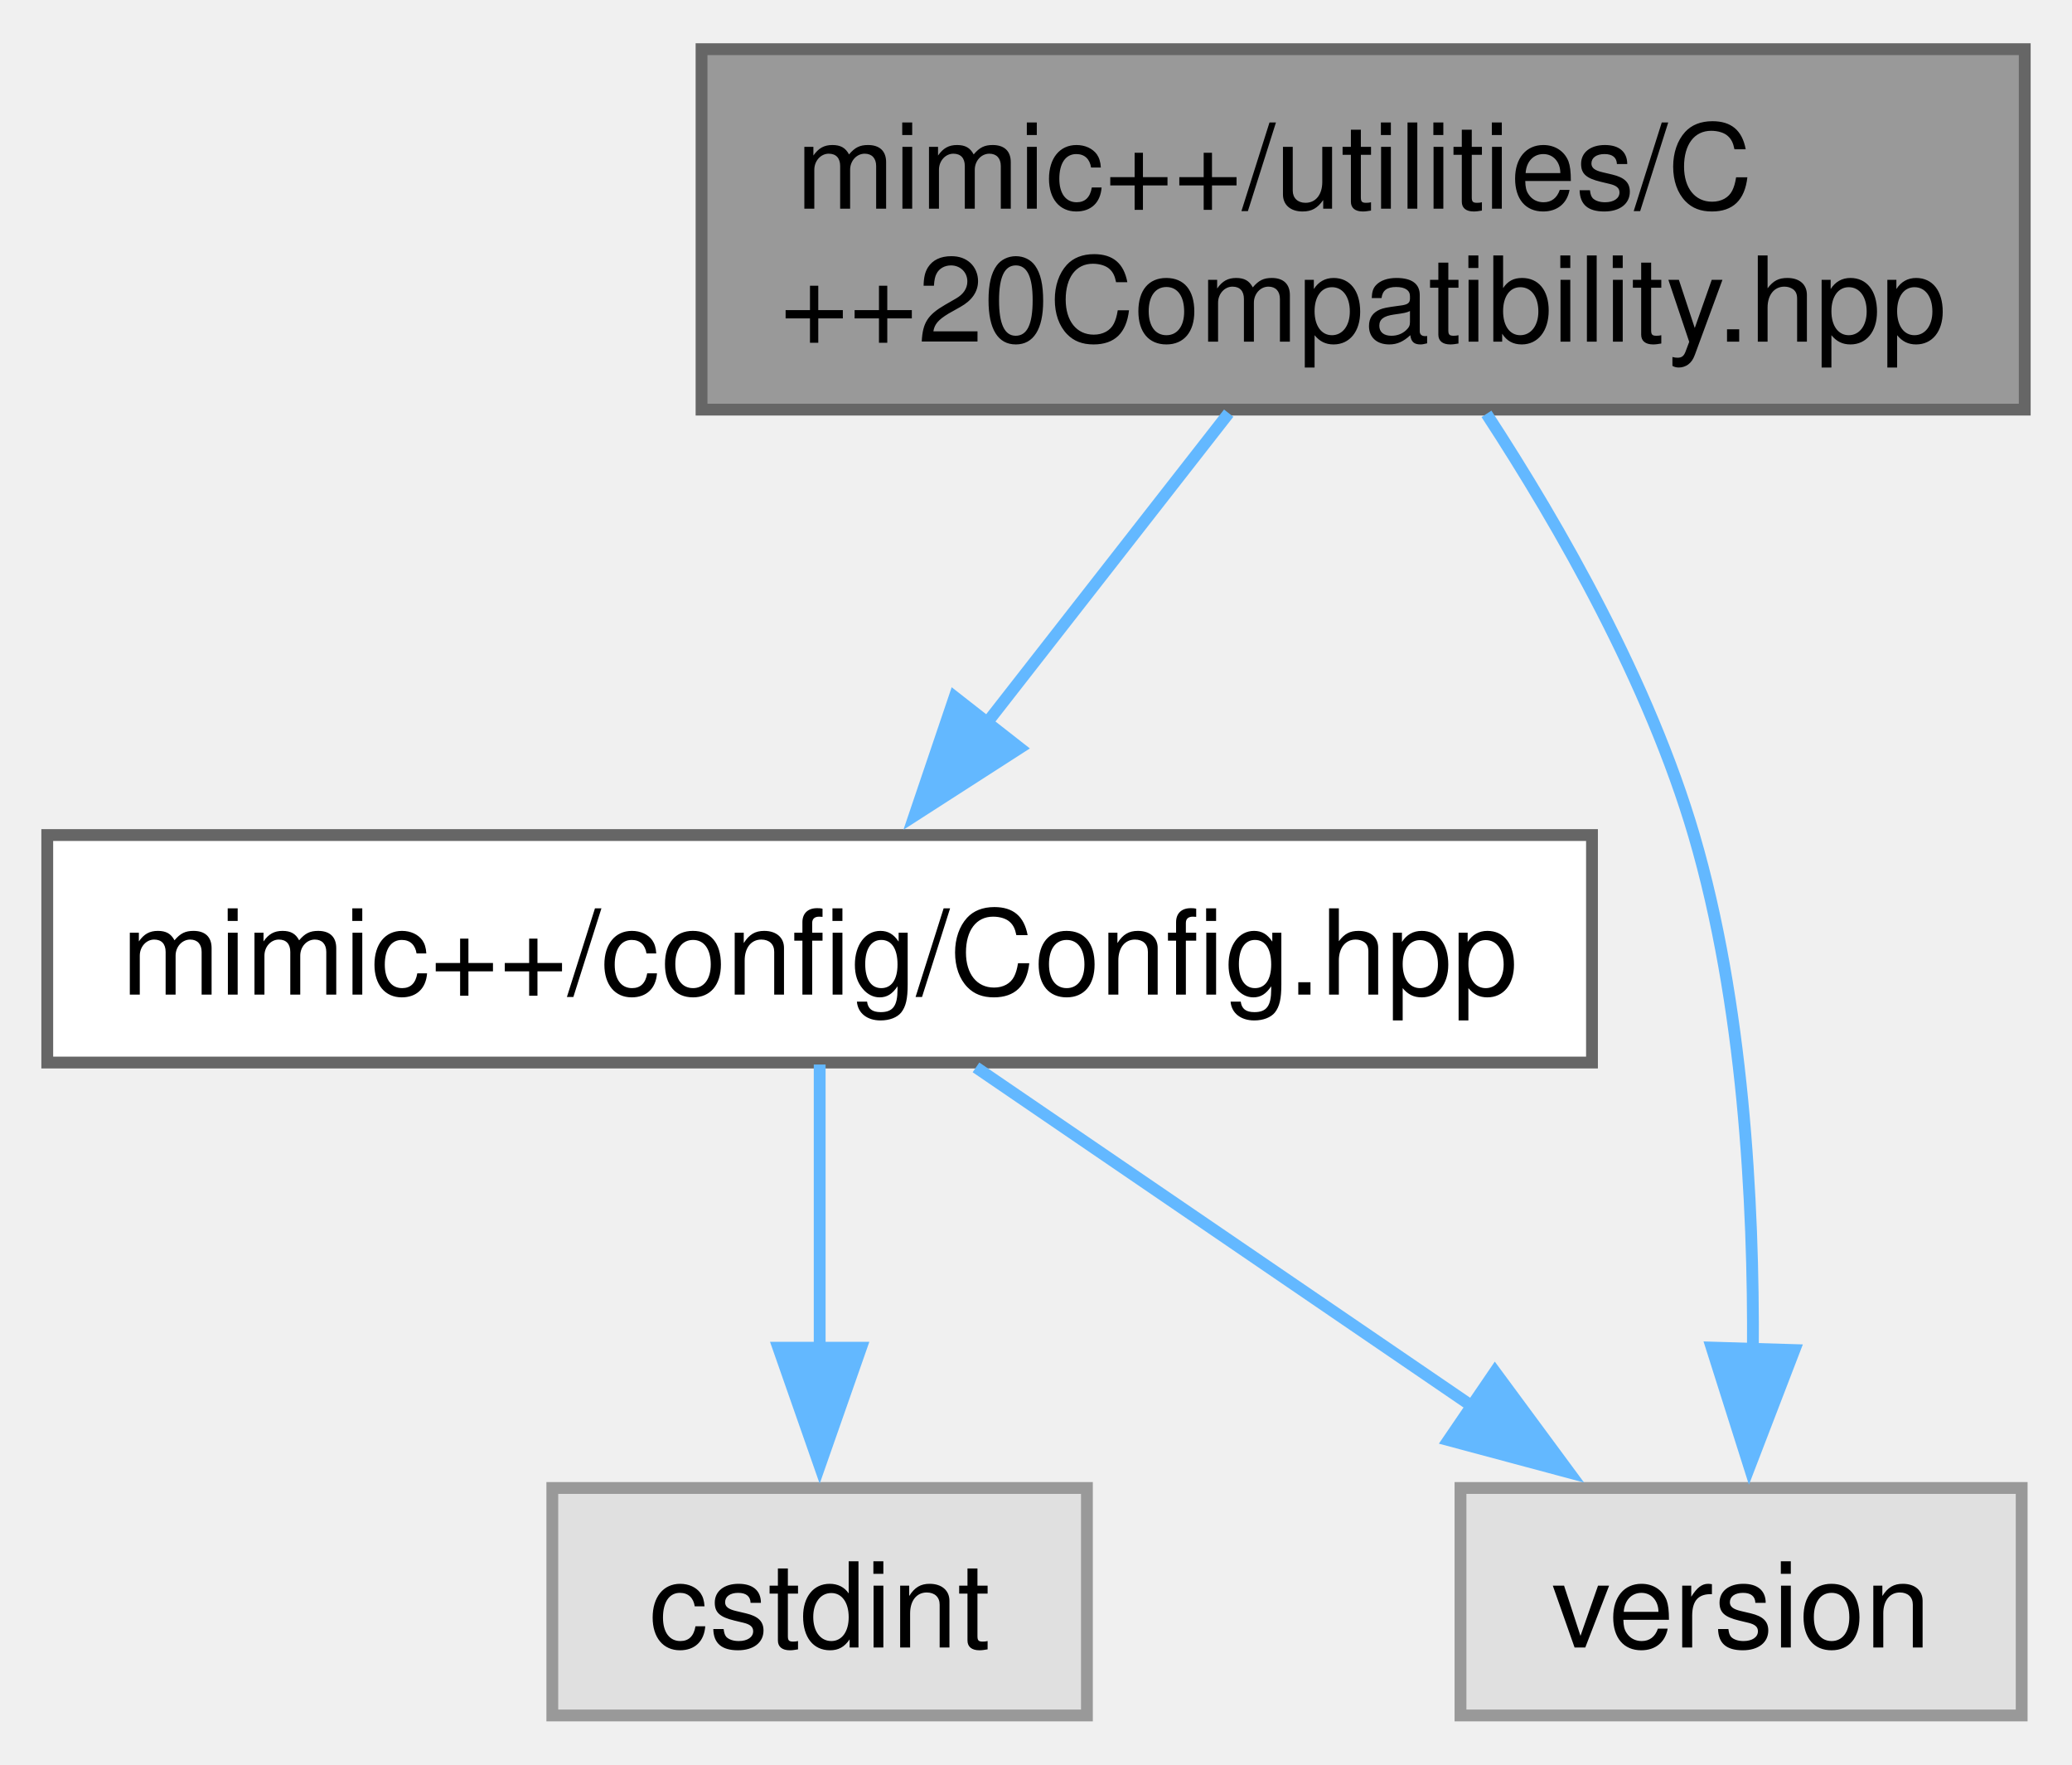
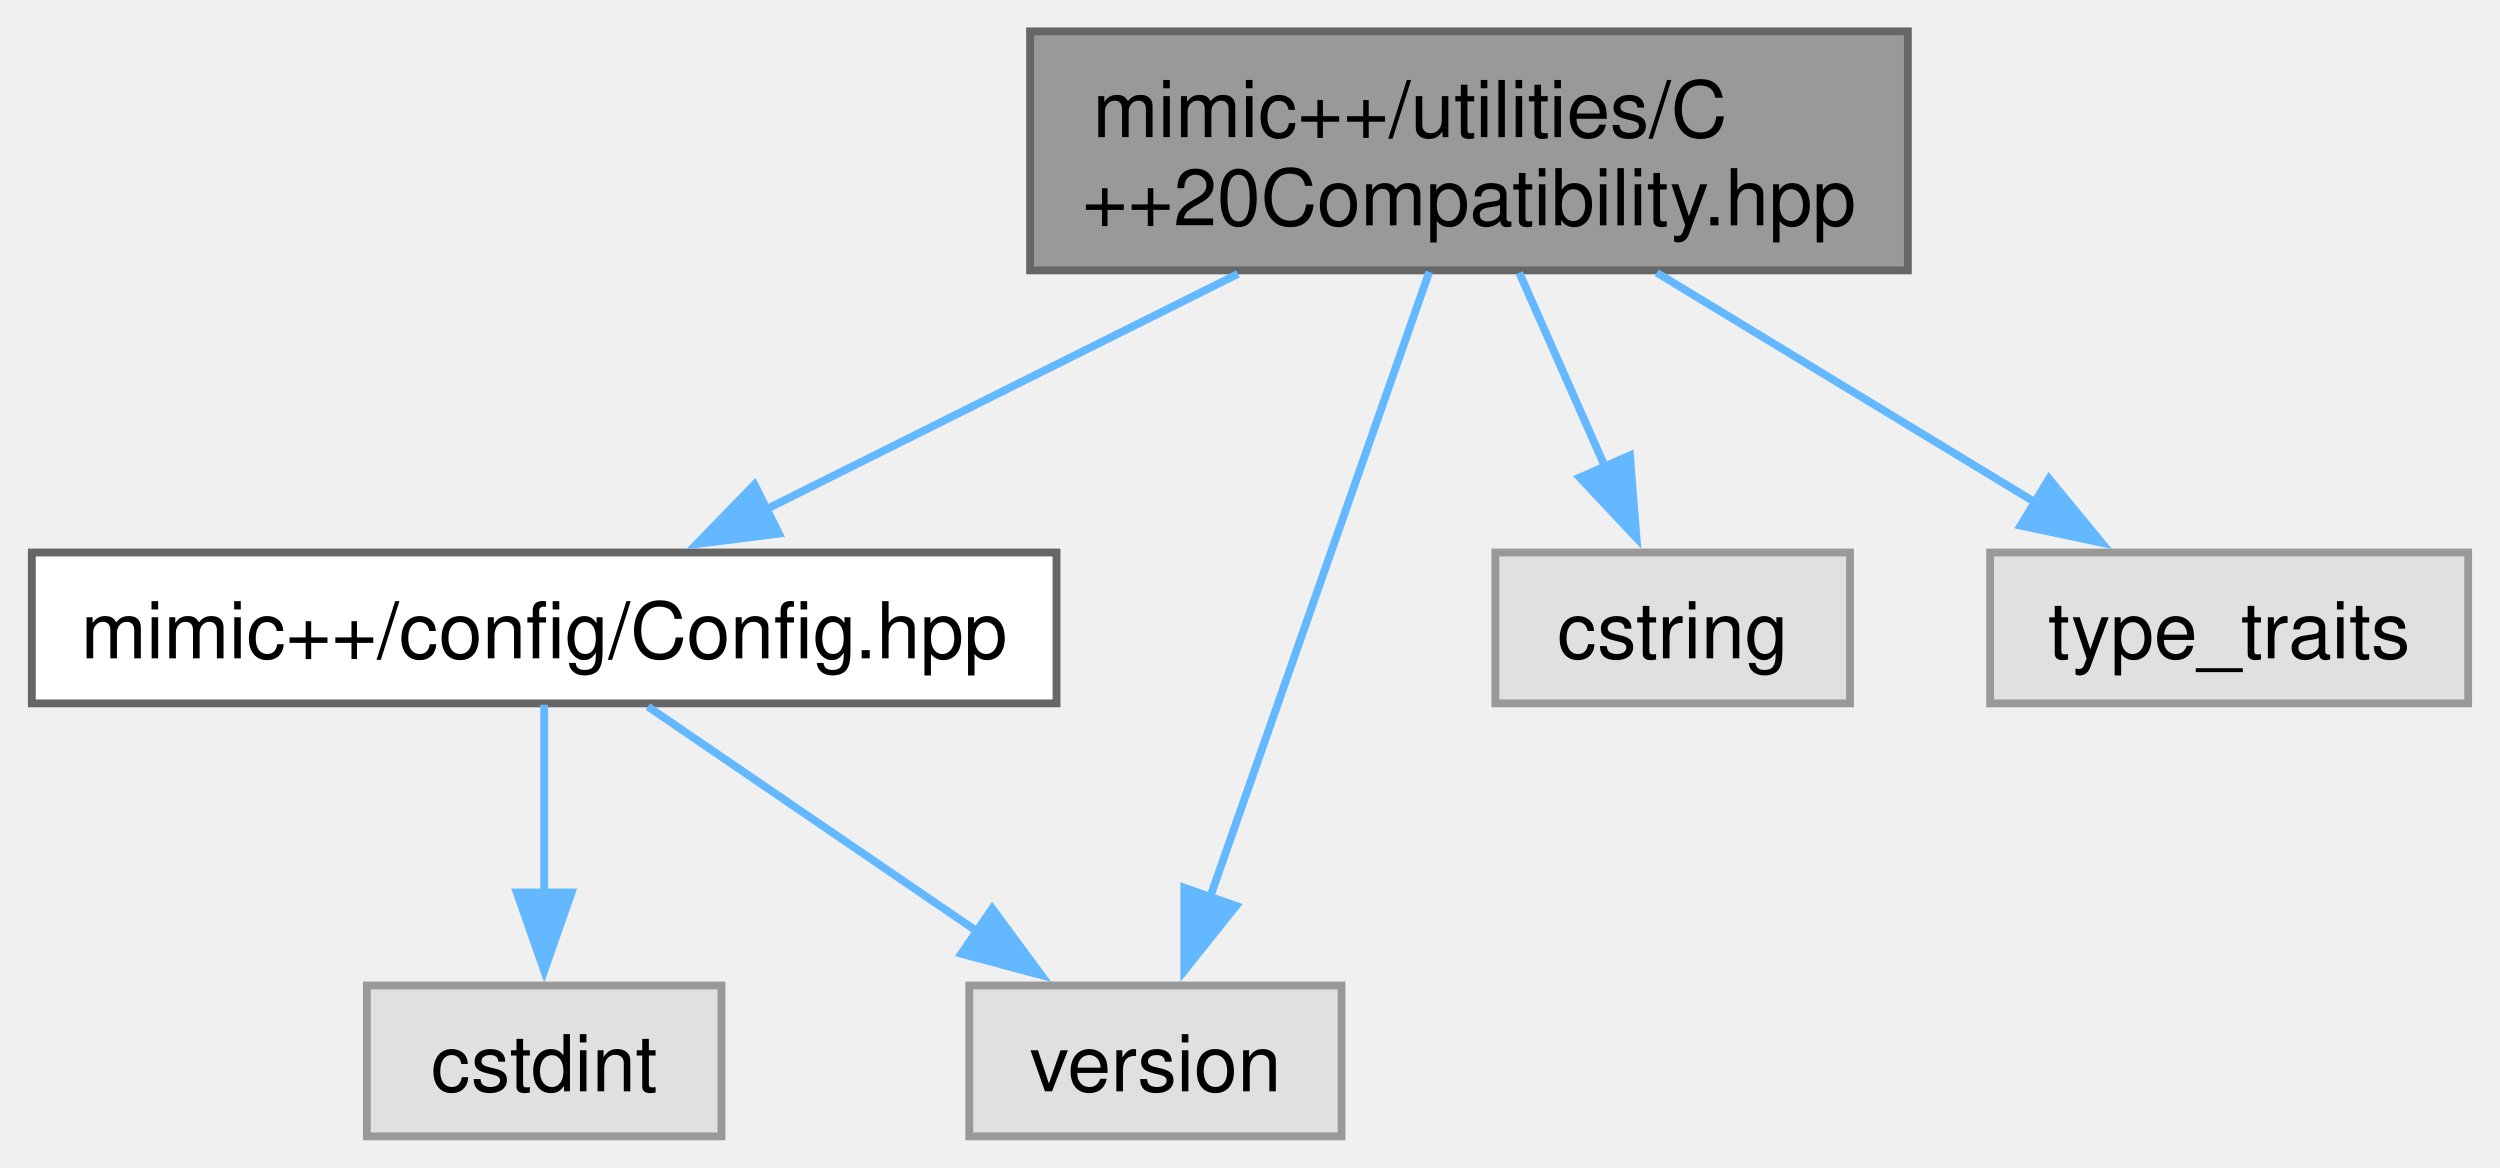
- <svg xmlns="http://www.w3.org/2000/svg" xmlns:xlink="http://www.w3.org/1999/xlink" width="175pt" height="149pt" viewBox="0.00 0.00 175.38 149.00">
+ <svg xmlns="http://www.w3.org/2000/svg" xmlns:xlink="http://www.w3.org/1999/xlink" width="319pt" height="149pt" viewBox="0.00 0.00 318.88 149.00">
  <g id="graph0" class="graph" transform="scale(1 1) rotate(0) translate(4 145)">
    <g id="Node000001" class="node">
      <g id="a_Node000001">
        <a xlink:title=" ">
-           <polygon fill="#999999" stroke="#666666" points="167.38,-141 55.38,-141 55.38,-110.5 167.38,-110.5 167.38,-141" />
-           <text text-anchor="start" x="63.38" y="-127.5" font-family="Helvetica,sans-Serif" font-size="10.00">mimic++/utilities/C</text>
-           <text text-anchor="middle" x="111.38" y="-116.25" font-family="Helvetica,sans-Serif" font-size="10.00">++20Compatibility.hpp</text>
+           <polygon fill="#999999" stroke="#666666" points="239.38,-141 127.38,-141 127.38,-110.5 239.38,-110.5 239.38,-141" />
+           <text text-anchor="start" x="135.38" y="-127.5" font-family="Helvetica,sans-Serif" font-size="10.00">mimic++/utilities/C</text>
+           <text text-anchor="middle" x="183.38" y="-116.25" font-family="Helvetica,sans-Serif" font-size="10.00">++20Compatibility.hpp</text>
        </a>
      </g>
    </g>
    <g id="Node000002" class="node">
      <g id="a_Node000002">
        <a xlink:href="../../d8/dd2/_config_8hpp.html" target="_top" xlink:title=" ">
          <polygon fill="white" stroke="#666666" points="130.75,-74.5 0,-74.5 0,-55.25 130.75,-55.25 130.75,-74.5" />
          <text text-anchor="middle" x="65.38" y="-61" font-family="Helvetica,sans-Serif" font-size="10.00">mimic++/config/Config.hpp</text>
        </a>
      </g>
    </g>
    <g id="edge1_Node000001_Node000002" class="edge">
      <g id="a_edge1_Node000001_Node000002">
        <a xlink:title=" ">
-           <path fill="none" stroke="#63b8ff" d="M100,-110.2C93.81,-102.27 86.08,-92.38 79.51,-83.96" />
-           <polygon fill="#63b8ff" stroke="#63b8ff" points="82.31,-81.87 73.4,-76.14 76.8,-86.18 82.31,-81.87" />
+           <path fill="none" stroke="#63b8ff" d="M153.9,-110.05C135.5,-100.86 111.93,-89.11 93.74,-80.03" />
+           <polygon fill="#63b8ff" stroke="#63b8ff" points="95.34,-76.91 84.83,-75.58 92.21,-83.18 95.34,-76.91" />
        </a>
      </g>
    </g>
    <g id="Node000004" class="node">
      <g id="a_Node000004">
        <a xlink:title=" ">
          <polygon fill="#e0e0e0" stroke="#999999" points="167.12,-19.25 119.62,-19.25 119.62,0 167.12,0 167.12,-19.25" />
          <text text-anchor="middle" x="143.38" y="-5.75" font-family="Helvetica,sans-Serif" font-size="10.00">version</text>
        </a>
      </g>
    </g>
    <g id="edge4_Node000001_Node000004" class="edge">
      <g id="a_edge4_Node000001_Node000004">
        <a xlink:title=" ">
-           <path fill="none" stroke="#63b8ff" d="M121.82,-110.14C128.11,-100.51 135.61,-87.34 139.38,-74.5 143.55,-60.27 144.46,-43.51 144.37,-30.73" />
-           <polygon fill="#63b8ff" stroke="#63b8ff" points="147.88,-30.92 144.08,-21.03 140.88,-31.13 147.88,-30.92" />
+           <path fill="none" stroke="#63b8ff" d="M178.31,-110.3C171.22,-90.06 158.3,-53.22 150.32,-30.44" />
+           <polygon fill="#63b8ff" stroke="#63b8ff" points="153.67,-29.41 147.06,-21.13 147.06,-31.72 153.67,-29.41" />
+         </a>
+       </g>
+     </g>
+     <g id="Node000005" class="node">
+       <g id="a_Node000005">
+         <a xlink:title=" ">
+           <polygon fill="#e0e0e0" stroke="#999999" points="232,-74.5 186.75,-74.5 186.75,-55.25 232,-55.25 232,-74.5" />
+           <text text-anchor="middle" x="209.38" y="-61" font-family="Helvetica,sans-Serif" font-size="10.00">cstring</text>
+         </a>
+       </g>
+     </g>
+     <g id="edge5_Node000001_Node000005" class="edge">
+       <g id="a_edge5_Node000001_Node000005">
+         <a xlink:title=" ">
+           <path fill="none" stroke="#63b8ff" d="M189.8,-110.2C193.11,-102.7 197.2,-93.45 200.78,-85.35" />
+           <polygon fill="#63b8ff" stroke="#63b8ff" points="203.92,-86.9 204.76,-76.34 197.51,-84.07 203.92,-86.9" />
+         </a>
+       </g>
+     </g>
+     <g id="Node000006" class="node">
+       <g id="a_Node000006">
+         <a xlink:title=" ">
+           <polygon fill="#e0e0e0" stroke="#999999" points="310.88,-74.5 249.88,-74.5 249.88,-55.25 310.88,-55.25 310.88,-74.5" />
+           <text text-anchor="middle" x="280.38" y="-61" font-family="Helvetica,sans-Serif" font-size="10.00">type_traits</text>
+         </a>
+       </g>
+     </g>
+     <g id="edge6_Node000001_Node000006" class="edge">
+       <g id="a_edge6_Node000001_Node000006">
+         <a xlink:title=" ">
+           <path fill="none" stroke="#63b8ff" d="M207.35,-110.2C222.12,-101.23 241.01,-89.77 255.87,-80.75" />
+           <polygon fill="#63b8ff" stroke="#63b8ff" points="257.39,-83.92 264.13,-75.74 253.76,-77.93 257.39,-83.92" />
        </a>
      </g>
    </g>
    <g id="Node000003" class="node">
      <g id="a_Node000003">
        <a xlink:title=" ">
          <polygon fill="#e0e0e0" stroke="#999999" points="88,-19.25 42.75,-19.25 42.75,0 88,0 88,-19.25" />
          <text text-anchor="middle" x="65.38" y="-5.75" font-family="Helvetica,sans-Serif" font-size="10.00">cstdint</text>
        </a>
      </g>
    </g>
    <g id="edge2_Node000002_Node000003" class="edge">
      <g id="a_edge2_Node000002_Node000003">
        <a xlink:title=" ">
          <path fill="none" stroke="#63b8ff" d="M65.38,-55.08C65.38,-48.57 65.38,-39.42 65.38,-31.12" />
          <polygon fill="#63b8ff" stroke="#63b8ff" points="68.88,-31.12 65.38,-21.12 61.88,-31.12 68.88,-31.12" />
        </a>
      </g>
    </g>
    <g id="edge3_Node000002_Node000004" class="edge">
      <g id="a_edge3_Node000002_Node000004">
        <a xlink:title=" ">
          <path fill="none" stroke="#63b8ff" d="M78.61,-54.84C90.15,-46.96 107.14,-35.36 120.82,-26.02" />
          <polygon fill="#63b8ff" stroke="#63b8ff" points="122.54,-29.08 128.83,-20.56 118.6,-23.3 122.54,-29.08" />
        </a>
      </g>
    </g>
  </g>
</svg>
